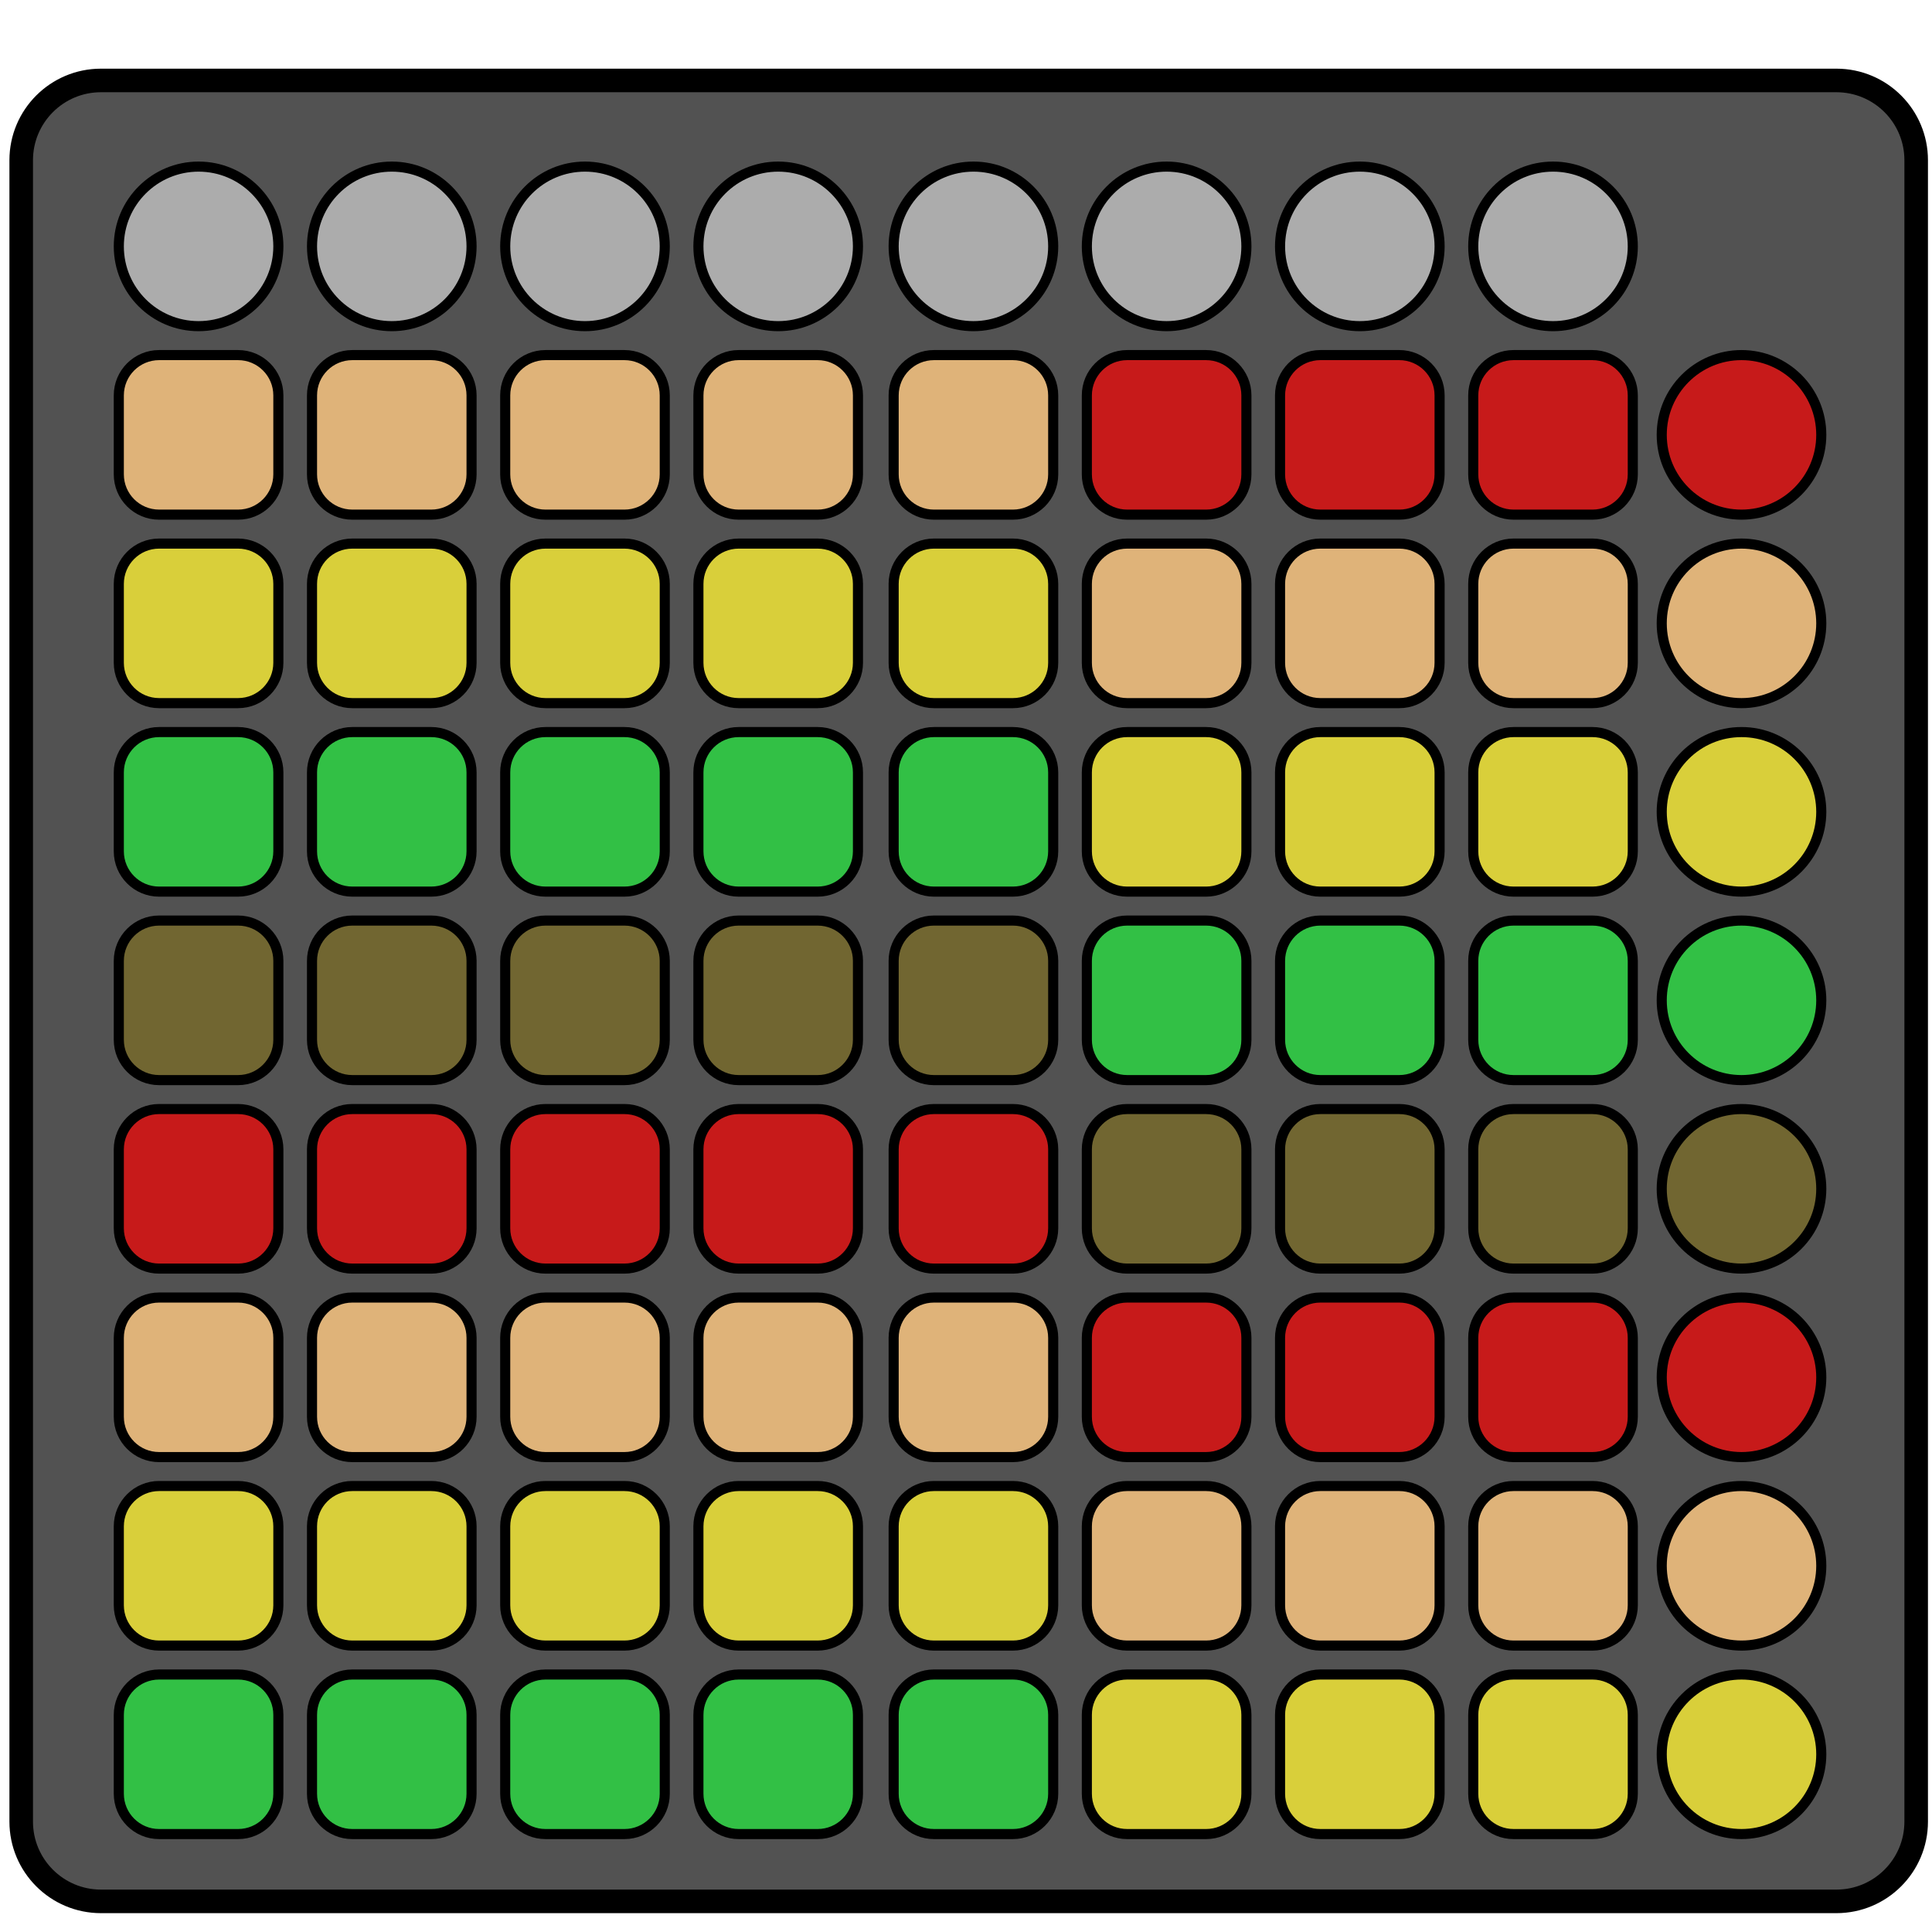
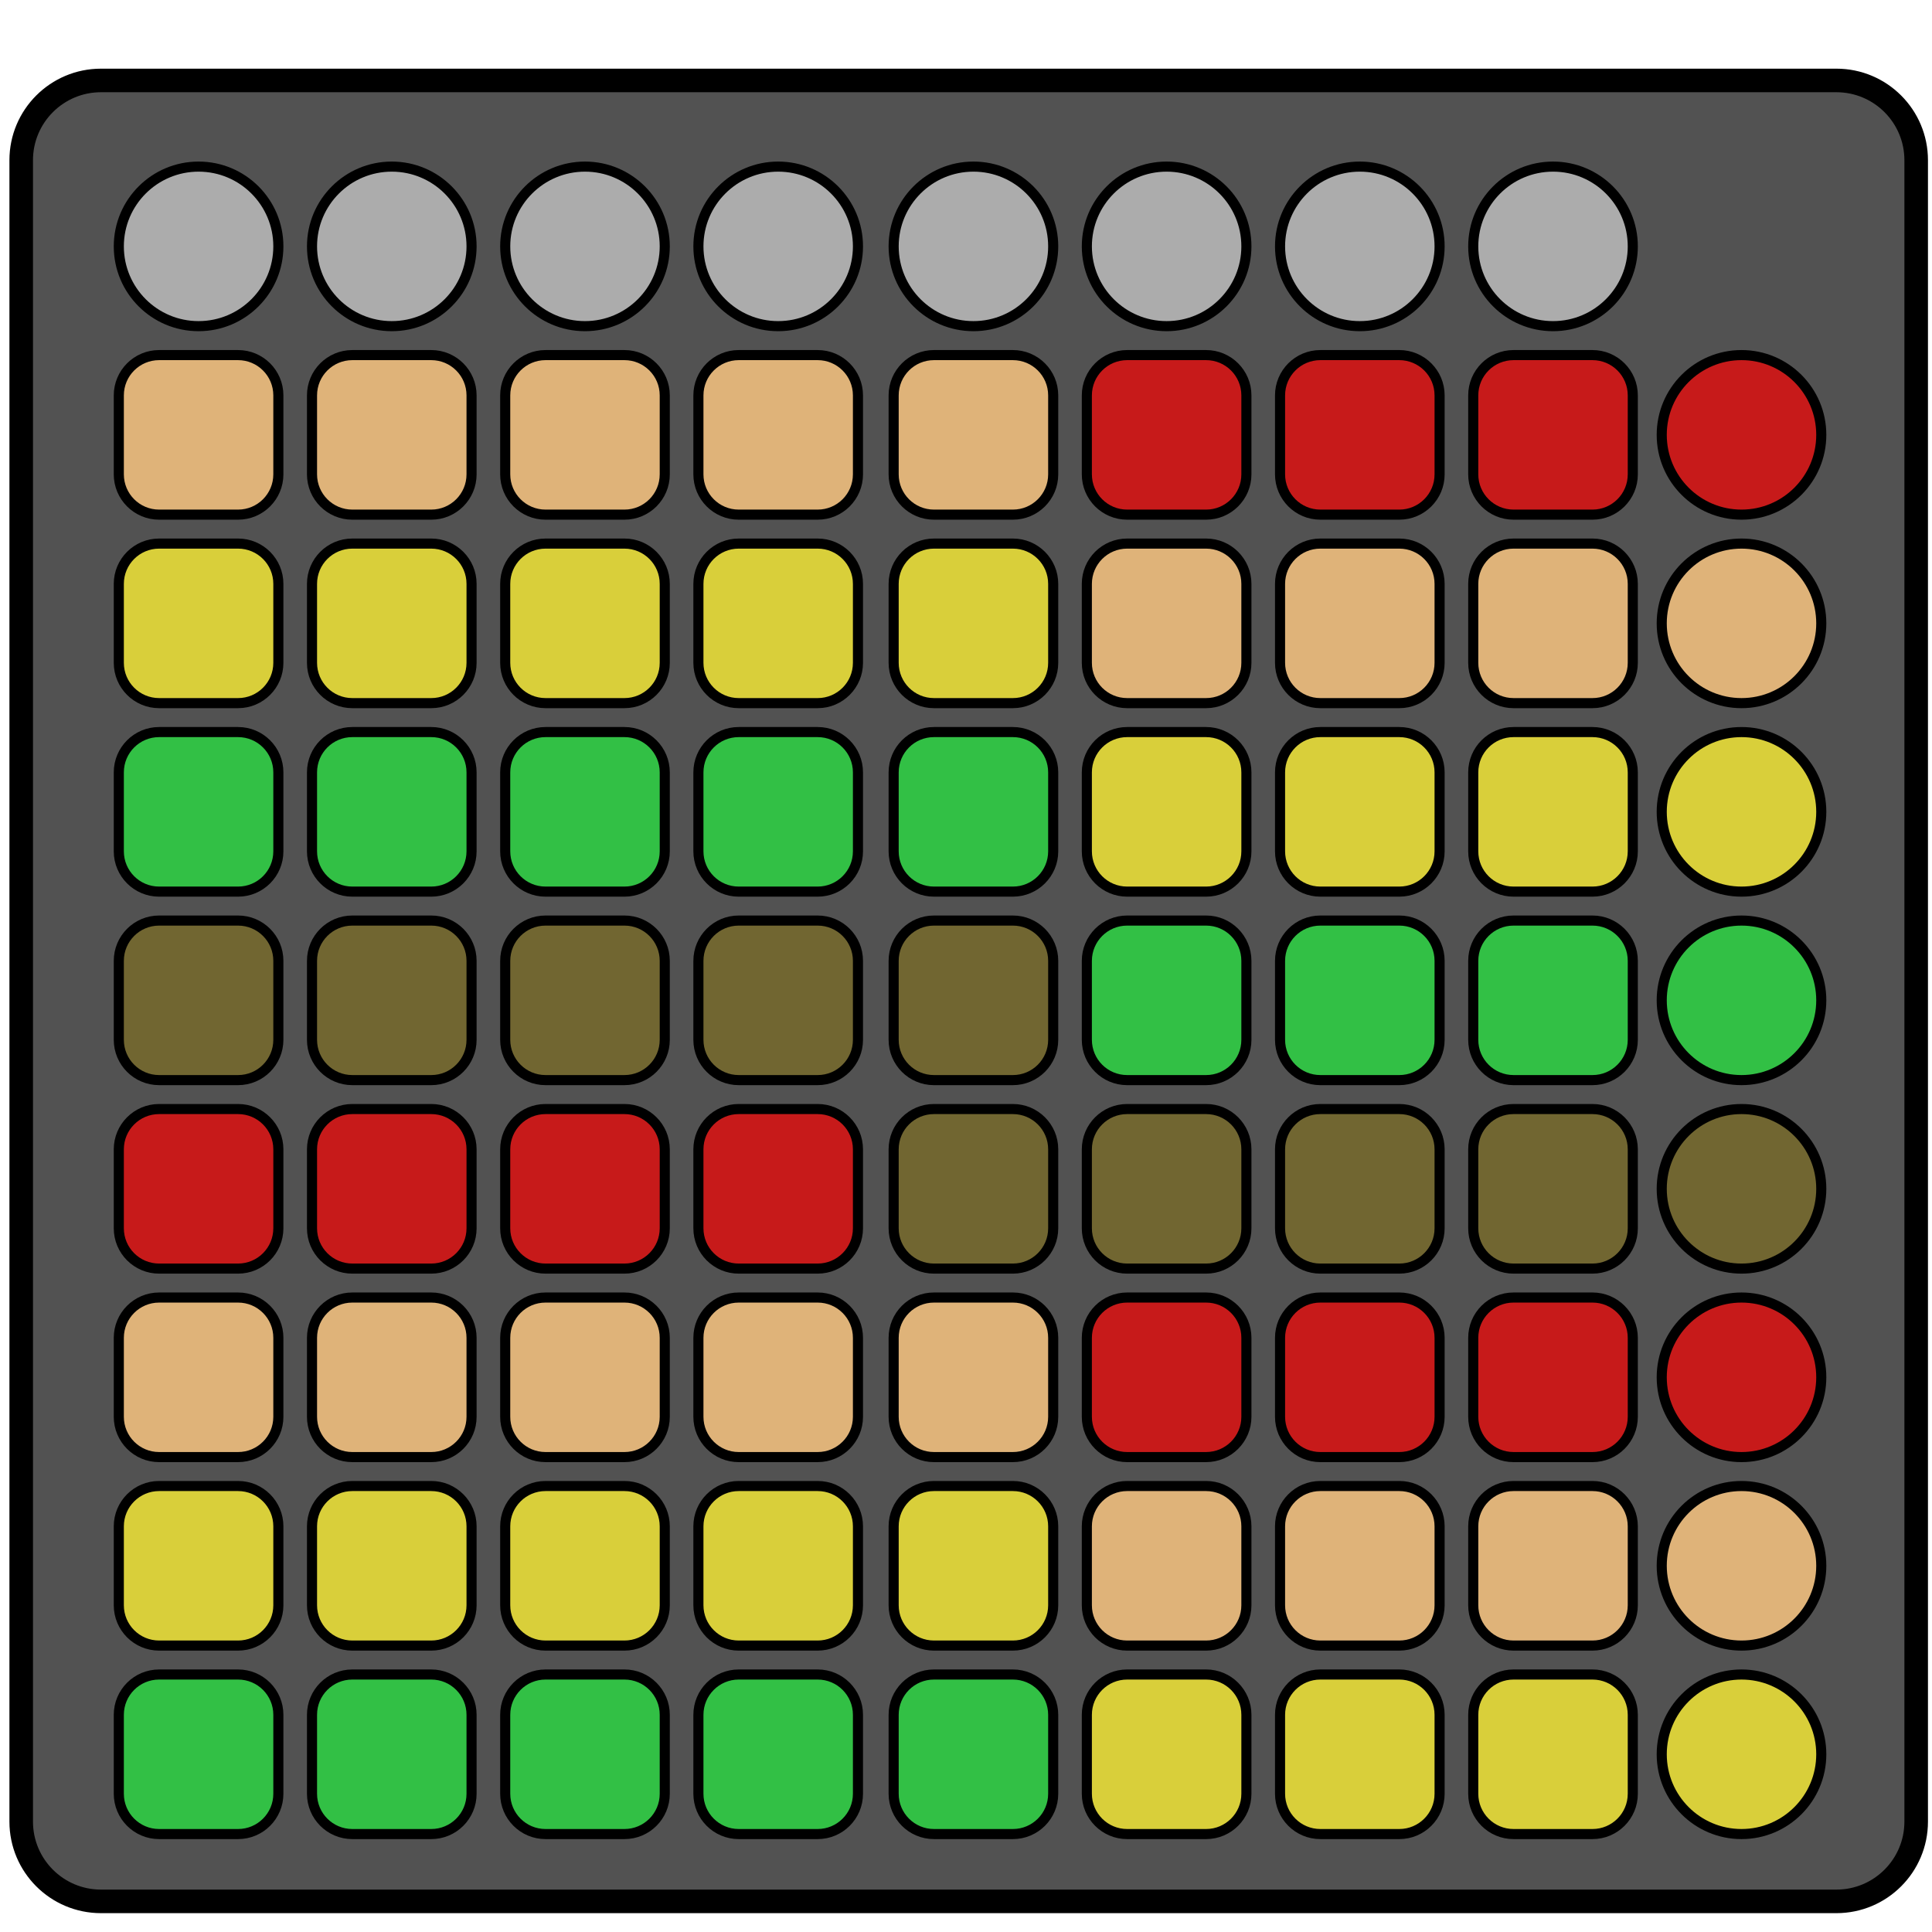
<svg xmlns="http://www.w3.org/2000/svg" width="410" height="410" viewBox="0 0 410 410" id="svg2" version="1.1">
  <defs id="defs4" />
  <g id="layer1" transform="translate(0,-642.3622)">
    <g id="g4336" transform="translate(-88.21428,623.2143)" />
    <g id="g4635" transform="translate(534,-10)">
      <g id="g4746">
        <rect ry="16.93" y="669.434" x="-529.5" height="386.429" width="402.143" id="rect4334" style="opacity:1;fill:#525252;fill-opacity:1;fill-rule:evenodd;stroke:#000000;stroke-width:5;stroke-linecap:round;stroke-linejoin:round;stroke-miterlimit:10;stroke-dasharray:none;stroke-dashoffset:0;stroke-opacity:1" />
        <rect ry="8.554" y="767.718" x="-508.787" height="33.859" width="33.859" id="rect4138" style="opacity:1;fill:#d9cf3a;fill-opacity:1;fill-rule:evenodd;stroke:#000000;stroke-width:2.141;stroke-linecap:round;stroke-linejoin:round;stroke-miterlimit:10;stroke-dasharray:none;stroke-dashoffset:0;stroke-opacity:1" />
        <rect style="opacity:1;fill:#d9cf3a;fill-opacity:1;fill-rule:evenodd;stroke:#000000;stroke-width:2.141;stroke-linecap:round;stroke-linejoin:round;stroke-miterlimit:10;stroke-dasharray:none;stroke-dashoffset:0;stroke-opacity:1" id="rect4140" width="33.859" height="33.859" x="-467.787" y="767.718" ry="8.554" />
        <rect style="opacity:1;fill:#d9cf3a;fill-opacity:1;fill-rule:evenodd;stroke:#000000;stroke-width:2.141;stroke-linecap:round;stroke-linejoin:round;stroke-miterlimit:10;stroke-dasharray:none;stroke-dashoffset:0;stroke-opacity:1" id="rect4142" width="33.859" height="33.859" x="-426.787" y="767.718" ry="8.554" />
        <rect ry="8.554" y="767.718" x="-385.787" height="33.859" width="33.859" id="rect4144" style="opacity:1;fill:#d9cf3a;fill-opacity:1;fill-rule:evenodd;stroke:#000000;stroke-width:2.141;stroke-linecap:round;stroke-linejoin:round;stroke-miterlimit:10;stroke-dasharray:none;stroke-dashoffset:0;stroke-opacity:1" />
        <rect style="opacity:1;fill:#d9cf3a;fill-opacity:1;fill-rule:evenodd;stroke:#000000;stroke-width:2.141;stroke-linecap:round;stroke-linejoin:round;stroke-miterlimit:10;stroke-dasharray:none;stroke-dashoffset:0;stroke-opacity:1" id="rect4166" width="33.859" height="33.859" x="-344.354" y="767.718" ry="8.554" />
        <rect ry="8.554" y="767.718" x="-303.355" height="33.859" width="33.859" id="rect4168" style="opacity:1;fill:#dfb379;fill-opacity:1;fill-rule:evenodd;stroke:#000000;stroke-width:2.141;stroke-linecap:round;stroke-linejoin:round;stroke-miterlimit:10;stroke-dasharray:none;stroke-dashoffset:0;stroke-opacity:1" />
        <rect ry="8.554" y="767.718" x="-262.355" height="33.859" width="33.859" id="rect4170" style="opacity:1;fill:#dfb379;fill-opacity:1;fill-rule:evenodd;stroke:#000000;stroke-width:2.141;stroke-linecap:round;stroke-linejoin:round;stroke-miterlimit:10;stroke-dasharray:none;stroke-dashoffset:0;stroke-opacity:1" />
        <rect style="opacity:1;fill:#dfb379;fill-opacity:1;fill-rule:evenodd;stroke:#000000;stroke-width:2.141;stroke-linecap:round;stroke-linejoin:round;stroke-miterlimit:10;stroke-dasharray:none;stroke-dashoffset:0;stroke-opacity:1" id="rect4172" width="33.859" height="33.859" x="-221.355" y="767.718" ry="8.554" />
        <rect style="opacity:1;fill:#dfb379;fill-opacity:1;fill-rule:evenodd;stroke:#000000;stroke-width:2.141;stroke-linecap:round;stroke-linejoin:round;stroke-miterlimit:10;stroke-dasharray:none;stroke-dashoffset:0;stroke-opacity:1" id="rect4190" width="33.859" height="33.859" x="-508.787" y="727.718" ry="8.554" />
        <rect ry="8.554" y="727.718" x="-467.787" height="33.859" width="33.859" id="rect4192" style="opacity:1;fill:#dfb379;fill-opacity:1;fill-rule:evenodd;stroke:#000000;stroke-width:2.141;stroke-linecap:round;stroke-linejoin:round;stroke-miterlimit:10;stroke-dasharray:none;stroke-dashoffset:0;stroke-opacity:1" />
        <rect ry="8.554" y="727.718" x="-426.787" height="33.859" width="33.859" id="rect4194" style="opacity:1;fill:#dfb379;fill-opacity:1;fill-rule:evenodd;stroke:#000000;stroke-width:2.141;stroke-linecap:round;stroke-linejoin:round;stroke-miterlimit:10;stroke-dasharray:none;stroke-dashoffset:0;stroke-opacity:1" />
        <rect style="opacity:1;fill:#dfb379;fill-opacity:1;fill-rule:evenodd;stroke:#000000;stroke-width:2.141;stroke-linecap:round;stroke-linejoin:round;stroke-miterlimit:10;stroke-dasharray:none;stroke-dashoffset:0;stroke-opacity:1" id="rect4196" width="33.859" height="33.859" x="-385.787" y="727.718" ry="8.554" />
        <rect ry="8.554" y="727.718" x="-344.354" height="33.859" width="33.859" id="rect4198" style="opacity:1;fill:#dfb379;fill-opacity:1;fill-rule:evenodd;stroke:#000000;stroke-width:2.141;stroke-linecap:round;stroke-linejoin:round;stroke-miterlimit:10;stroke-dasharray:none;stroke-dashoffset:0;stroke-opacity:1" />
        <rect style="opacity:1;fill:#c71a1a;fill-opacity:1;fill-rule:evenodd;stroke:#000000;stroke-width:2.141;stroke-linecap:round;stroke-linejoin:round;stroke-miterlimit:10;stroke-dasharray:none;stroke-dashoffset:0;stroke-opacity:1" id="rect4200" width="33.859" height="33.859" x="-303.355" y="727.718" ry="8.554" />
        <rect style="opacity:1;fill:#c71a1a;fill-opacity:1;fill-rule:evenodd;stroke:#000000;stroke-width:2.141;stroke-linecap:round;stroke-linejoin:round;stroke-miterlimit:10;stroke-dasharray:none;stroke-dashoffset:0;stroke-opacity:1" id="rect4202" width="33.859" height="33.859" x="-262.355" y="727.718" ry="8.554" />
        <rect ry="8.554" y="727.718" x="-221.355" height="33.859" width="33.859" id="rect4204" style="opacity:1;fill:#c71a1a;fill-opacity:1;fill-rule:evenodd;stroke:#000000;stroke-width:2.141;stroke-linecap:round;stroke-linejoin:round;stroke-miterlimit:10;stroke-dasharray:none;stroke-dashoffset:0;stroke-opacity:1" />
        <rect style="opacity:1;fill:#716631;fill-opacity:1;fill-rule:evenodd;stroke:#000000;stroke-width:2.141;stroke-linecap:round;stroke-linejoin:round;stroke-miterlimit:10;stroke-dasharray:none;stroke-dashoffset:0;stroke-opacity:1" id="rect4206" width="33.859" height="33.859" x="-508.787" y="847.718" ry="8.554" />
        <rect ry="8.554" y="847.718" x="-467.787" height="33.859" width="33.859" id="rect4208" style="opacity:1;fill:#716631;fill-opacity:1;fill-rule:evenodd;stroke:#000000;stroke-width:2.141;stroke-linecap:round;stroke-linejoin:round;stroke-miterlimit:10;stroke-dasharray:none;stroke-dashoffset:0;stroke-opacity:1" />
        <rect ry="8.554" y="847.718" x="-426.787" height="33.859" width="33.859" id="rect4210" style="opacity:1;fill:#716631;fill-opacity:1;fill-rule:evenodd;stroke:#000000;stroke-width:2.141;stroke-linecap:round;stroke-linejoin:round;stroke-miterlimit:10;stroke-dasharray:none;stroke-dashoffset:0;stroke-opacity:1" />
        <rect style="opacity:1;fill:#716631;fill-opacity:1;fill-rule:evenodd;stroke:#000000;stroke-width:2.141;stroke-linecap:round;stroke-linejoin:round;stroke-miterlimit:10;stroke-dasharray:none;stroke-dashoffset:0;stroke-opacity:1" id="rect4212" width="33.859" height="33.859" x="-385.787" y="847.718" ry="8.554" />
        <rect ry="8.554" y="847.718" x="-344.354" height="33.859" width="33.859" id="rect4214" style="opacity:1;fill:#716631;fill-opacity:1;fill-rule:evenodd;stroke:#000000;stroke-width:2.141;stroke-linecap:round;stroke-linejoin:round;stroke-miterlimit:10;stroke-dasharray:none;stroke-dashoffset:0;stroke-opacity:1" />
        <rect style="opacity:1;fill:#32c045;fill-opacity:1;fill-rule:evenodd;stroke:#000000;stroke-width:2.141;stroke-linecap:round;stroke-linejoin:round;stroke-miterlimit:10;stroke-dasharray:none;stroke-dashoffset:0;stroke-opacity:1" id="rect4216" width="33.859" height="33.859" x="-303.355" y="847.718" ry="8.554" />
        <rect style="opacity:1;fill:#32c045;fill-opacity:1;fill-rule:evenodd;stroke:#000000;stroke-width:2.141;stroke-linecap:round;stroke-linejoin:round;stroke-miterlimit:10;stroke-dasharray:none;stroke-dashoffset:0;stroke-opacity:1" id="rect4218" width="33.859" height="33.859" x="-262.355" y="847.718" ry="8.554" />
        <rect ry="8.554" y="847.718" x="-221.355" height="33.859" width="33.859" id="rect4220" style="opacity:1;fill:#32c045;fill-opacity:1;fill-rule:evenodd;stroke:#000000;stroke-width:2.141;stroke-linecap:round;stroke-linejoin:round;stroke-miterlimit:10;stroke-dasharray:none;stroke-dashoffset:0;stroke-opacity:1" />
        <rect ry="8.554" y="807.718" x="-508.787" height="33.859" width="33.859" id="rect4222" style="opacity:1;fill:#32c045;fill-opacity:1;fill-rule:evenodd;stroke:#000000;stroke-width:2.141;stroke-linecap:round;stroke-linejoin:round;stroke-miterlimit:10;stroke-dasharray:none;stroke-dashoffset:0;stroke-opacity:1" />
        <rect style="opacity:1;fill:#32c045;fill-opacity:1;fill-rule:evenodd;stroke:#000000;stroke-width:2.141;stroke-linecap:round;stroke-linejoin:round;stroke-miterlimit:10;stroke-dasharray:none;stroke-dashoffset:0;stroke-opacity:1" id="rect4224" width="33.859" height="33.859" x="-467.787" y="807.718" ry="8.554" />
        <rect style="opacity:1;fill:#32c045;fill-opacity:1;fill-rule:evenodd;stroke:#000000;stroke-width:2.141;stroke-linecap:round;stroke-linejoin:round;stroke-miterlimit:10;stroke-dasharray:none;stroke-dashoffset:0;stroke-opacity:1" id="rect4226" width="33.859" height="33.859" x="-426.787" y="807.718" ry="8.554" />
        <rect ry="8.554" y="807.718" x="-385.787" height="33.859" width="33.859" id="rect4228" style="opacity:1;fill:#32c045;fill-opacity:1;fill-rule:evenodd;stroke:#000000;stroke-width:2.141;stroke-linecap:round;stroke-linejoin:round;stroke-miterlimit:10;stroke-dasharray:none;stroke-dashoffset:0;stroke-opacity:1" />
        <rect style="opacity:1;fill:#32c045;fill-opacity:1;fill-rule:evenodd;stroke:#000000;stroke-width:2.141;stroke-linecap:round;stroke-linejoin:round;stroke-miterlimit:10;stroke-dasharray:none;stroke-dashoffset:0;stroke-opacity:1" id="rect4230" width="33.859" height="33.859" x="-344.354" y="807.718" ry="8.554" />
        <rect ry="8.554" y="807.718" x="-303.355" height="33.859" width="33.859" id="rect4232" style="opacity:1;fill:#d9cf3a;fill-opacity:1;fill-rule:evenodd;stroke:#000000;stroke-width:2.141;stroke-linecap:round;stroke-linejoin:round;stroke-miterlimit:10;stroke-dasharray:none;stroke-dashoffset:0;stroke-opacity:1" />
        <rect ry="8.554" y="807.718" x="-262.355" height="33.859" width="33.859" id="rect4234" style="opacity:1;fill:#d9cf3a;fill-opacity:1;fill-rule:evenodd;stroke:#000000;stroke-width:2.141;stroke-linecap:round;stroke-linejoin:round;stroke-miterlimit:10;stroke-dasharray:none;stroke-dashoffset:0;stroke-opacity:1" />
        <rect style="opacity:1;fill:#d9cf3a;fill-opacity:1;fill-rule:evenodd;stroke:#000000;stroke-width:2.141;stroke-linecap:round;stroke-linejoin:round;stroke-miterlimit:10;stroke-dasharray:none;stroke-dashoffset:0;stroke-opacity:1" id="rect4236" width="33.859" height="33.859" x="-221.355" y="807.718" ry="8.554" />
        <rect style="opacity:1;fill:#dfb379;fill-opacity:1;fill-rule:evenodd;stroke:#000000;stroke-width:2.141;stroke-linecap:round;stroke-linejoin:round;stroke-miterlimit:10;stroke-dasharray:none;stroke-dashoffset:0;stroke-opacity:1" id="rect4238" width="33.859" height="33.859" x="-508.787" y="927.718" ry="8.554" />
        <rect ry="8.554" y="927.718" x="-467.787" height="33.859" width="33.859" id="rect4240" style="opacity:1;fill:#dfb379;fill-opacity:1;fill-rule:evenodd;stroke:#000000;stroke-width:2.141;stroke-linecap:round;stroke-linejoin:round;stroke-miterlimit:10;stroke-dasharray:none;stroke-dashoffset:0;stroke-opacity:1" />
        <rect ry="8.554" y="927.718" x="-426.787" height="33.859" width="33.859" id="rect4242" style="opacity:1;fill:#dfb379;fill-opacity:1;fill-rule:evenodd;stroke:#000000;stroke-width:2.141;stroke-linecap:round;stroke-linejoin:round;stroke-miterlimit:10;stroke-dasharray:none;stroke-dashoffset:0;stroke-opacity:1" />
        <rect style="opacity:1;fill:#dfb379;fill-opacity:1;fill-rule:evenodd;stroke:#000000;stroke-width:2.141;stroke-linecap:round;stroke-linejoin:round;stroke-miterlimit:10;stroke-dasharray:none;stroke-dashoffset:0;stroke-opacity:1" id="rect4244" width="33.859" height="33.859" x="-385.787" y="927.718" ry="8.554" />
        <rect ry="8.554" y="927.718" x="-344.354" height="33.859" width="33.859" id="rect4246" style="opacity:1;fill:#dfb379;fill-opacity:1;fill-rule:evenodd;stroke:#000000;stroke-width:2.141;stroke-linecap:round;stroke-linejoin:round;stroke-miterlimit:10;stroke-dasharray:none;stroke-dashoffset:0;stroke-opacity:1" />
        <rect style="opacity:1;fill:#c71a1a;fill-opacity:1;fill-rule:evenodd;stroke:#000000;stroke-width:2.141;stroke-linecap:round;stroke-linejoin:round;stroke-miterlimit:10;stroke-dasharray:none;stroke-dashoffset:0;stroke-opacity:1" id="rect4248" width="33.859" height="33.859" x="-303.355" y="927.718" ry="8.554" />
        <rect style="opacity:1;fill:#c71a1a;fill-opacity:1;fill-rule:evenodd;stroke:#000000;stroke-width:2.141;stroke-linecap:round;stroke-linejoin:round;stroke-miterlimit:10;stroke-dasharray:none;stroke-dashoffset:0;stroke-opacity:1" id="rect4250" width="33.859" height="33.859" x="-262.355" y="927.718" ry="8.554" />
        <rect ry="8.554" y="927.718" x="-221.355" height="33.859" width="33.859" id="rect4252" style="opacity:1;fill:#c71a1a;fill-opacity:1;fill-rule:evenodd;stroke:#000000;stroke-width:2.141;stroke-linecap:round;stroke-linejoin:round;stroke-miterlimit:10;stroke-dasharray:none;stroke-dashoffset:0;stroke-opacity:1" />
        <rect ry="8.554" y="887.718" x="-508.787" height="33.859" width="33.859" id="rect4254" style="opacity:1;fill:#c71a1a;fill-opacity:1;fill-rule:evenodd;stroke:#000000;stroke-width:2.141;stroke-linecap:round;stroke-linejoin:round;stroke-miterlimit:10;stroke-dasharray:none;stroke-dashoffset:0;stroke-opacity:1" />
        <rect style="opacity:1;fill:#c71a1a;fill-opacity:1;fill-rule:evenodd;stroke:#000000;stroke-width:2.141;stroke-linecap:round;stroke-linejoin:round;stroke-miterlimit:10;stroke-dasharray:none;stroke-dashoffset:0;stroke-opacity:1" id="rect4256" width="33.859" height="33.859" x="-467.787" y="887.718" ry="8.554" />
        <rect style="opacity:1;fill:#c71a1a;fill-opacity:1;fill-rule:evenodd;stroke:#000000;stroke-width:2.141;stroke-linecap:round;stroke-linejoin:round;stroke-miterlimit:10;stroke-dasharray:none;stroke-dashoffset:0;stroke-opacity:1" id="rect4258" width="33.859" height="33.859" x="-426.787" y="887.718" ry="8.554" />
        <rect ry="8.554" y="887.718" x="-385.787" height="33.859" width="33.859" id="rect4260" style="opacity:1;fill:#c71a1a;fill-opacity:1;fill-rule:evenodd;stroke:#000000;stroke-width:2.141;stroke-linecap:round;stroke-linejoin:round;stroke-miterlimit:10;stroke-dasharray:none;stroke-dashoffset:0;stroke-opacity:1" />
-         <rect style="opacity:1;fill:#c71a1a;fill-opacity:1;fill-rule:evenodd;stroke:#000000;stroke-width:2.141;stroke-linecap:round;stroke-linejoin:round;stroke-miterlimit:10;stroke-dasharray:none;stroke-dashoffset:0;stroke-opacity:1" id="rect4262" width="33.859" height="33.859" x="-344.354" y="887.718" ry="8.554" />
+         <rect style="opacity:1;fill:#716631;fill-opacity:1;fill-rule:evenodd;stroke:#000000;stroke-width:2.141;stroke-linecap:round;stroke-linejoin:round;stroke-miterlimit:10;stroke-dasharray:none;stroke-dashoffset:0;stroke-opacity:1" id="rect4262" width="33.859" height="33.859" x="-344.354" y="887.718" ry="8.554" />
        <rect ry="8.554" y="887.718" x="-303.355" height="33.859" width="33.859" id="rect4264" style="opacity:1;fill:#716631;fill-opacity:1;fill-rule:evenodd;stroke:#000000;stroke-width:2.141;stroke-linecap:round;stroke-linejoin:round;stroke-miterlimit:10;stroke-dasharray:none;stroke-dashoffset:0;stroke-opacity:1" />
        <rect ry="8.554" y="887.718" x="-262.355" height="33.859" width="33.859" id="rect4266" style="opacity:1;fill:#716631;fill-opacity:1;fill-rule:evenodd;stroke:#000000;stroke-width:2.141;stroke-linecap:round;stroke-linejoin:round;stroke-miterlimit:10;stroke-dasharray:none;stroke-dashoffset:0;stroke-opacity:1" />
        <rect style="opacity:1;fill:#716631;fill-opacity:1;fill-rule:evenodd;stroke:#000000;stroke-width:2.141;stroke-linecap:round;stroke-linejoin:round;stroke-miterlimit:10;stroke-dasharray:none;stroke-dashoffset:0;stroke-opacity:1" id="rect4268" width="33.859" height="33.859" x="-221.355" y="887.718" ry="8.554" />
        <rect ry="8.554" y="1007.718" x="-508.787" height="33.859" width="33.859" id="rect4270" style="opacity:1;fill:#32c045;fill-opacity:1;fill-rule:evenodd;stroke:#000000;stroke-width:2.141;stroke-linecap:round;stroke-linejoin:round;stroke-miterlimit:10;stroke-dasharray:none;stroke-dashoffset:0;stroke-opacity:1" />
        <rect style="opacity:1;fill:#32c045;fill-opacity:1;fill-rule:evenodd;stroke:#000000;stroke-width:2.141;stroke-linecap:round;stroke-linejoin:round;stroke-miterlimit:10;stroke-dasharray:none;stroke-dashoffset:0;stroke-opacity:1" id="rect4272" width="33.859" height="33.859" x="-467.787" y="1007.718" ry="8.554" />
        <rect style="opacity:1;fill:#32c045;fill-opacity:1;fill-rule:evenodd;stroke:#000000;stroke-width:2.141;stroke-linecap:round;stroke-linejoin:round;stroke-miterlimit:10;stroke-dasharray:none;stroke-dashoffset:0;stroke-opacity:1" id="rect4274" width="33.859" height="33.859" x="-426.787" y="1007.718" ry="8.554" />
        <rect ry="8.554" y="1007.718" x="-385.787" height="33.859" width="33.859" id="rect4276" style="opacity:1;fill:#32c045;fill-opacity:1;fill-rule:evenodd;stroke:#000000;stroke-width:2.141;stroke-linecap:round;stroke-linejoin:round;stroke-miterlimit:10;stroke-dasharray:none;stroke-dashoffset:0;stroke-opacity:1" />
        <rect style="opacity:1;fill:#32c045;fill-opacity:1;fill-rule:evenodd;stroke:#000000;stroke-width:2.141;stroke-linecap:round;stroke-linejoin:round;stroke-miterlimit:10;stroke-dasharray:none;stroke-dashoffset:0;stroke-opacity:1" id="rect4278" width="33.859" height="33.859" x="-344.354" y="1007.718" ry="8.554" />
        <rect ry="8.554" y="1007.718" x="-303.355" height="33.859" width="33.859" id="rect4280" style="opacity:1;fill:#d9cf3a;fill-opacity:1;fill-rule:evenodd;stroke:#000000;stroke-width:2.141;stroke-linecap:round;stroke-linejoin:round;stroke-miterlimit:10;stroke-dasharray:none;stroke-dashoffset:0;stroke-opacity:1" />
        <rect ry="8.554" y="1007.718" x="-262.355" height="33.859" width="33.859" id="rect4282" style="opacity:1;fill:#d9cf3a;fill-opacity:1;fill-rule:evenodd;stroke:#000000;stroke-width:2.141;stroke-linecap:round;stroke-linejoin:round;stroke-miterlimit:10;stroke-dasharray:none;stroke-dashoffset:0;stroke-opacity:1" />
        <rect style="opacity:1;fill:#d9cf3a;fill-opacity:1;fill-rule:evenodd;stroke:#000000;stroke-width:2.141;stroke-linecap:round;stroke-linejoin:round;stroke-miterlimit:10;stroke-dasharray:none;stroke-dashoffset:0;stroke-opacity:1" id="rect4284" width="33.859" height="33.859" x="-221.355" y="1007.718" ry="8.554" />
        <rect style="opacity:1;fill:#d9cf3a;fill-opacity:1;fill-rule:evenodd;stroke:#000000;stroke-width:2.141;stroke-linecap:round;stroke-linejoin:round;stroke-miterlimit:10;stroke-dasharray:none;stroke-dashoffset:0;stroke-opacity:1" id="rect4286" width="33.859" height="33.859" x="-508.787" y="967.718" ry="8.554" />
        <rect ry="8.554" y="967.718" x="-467.787" height="33.859" width="33.859" id="rect4288" style="opacity:1;fill:#d9cf3a;fill-opacity:1;fill-rule:evenodd;stroke:#000000;stroke-width:2.141;stroke-linecap:round;stroke-linejoin:round;stroke-miterlimit:10;stroke-dasharray:none;stroke-dashoffset:0;stroke-opacity:1" />
        <rect ry="8.554" y="967.718" x="-426.787" height="33.859" width="33.859" id="rect4290" style="opacity:1;fill:#d9cf3a;fill-opacity:1;fill-rule:evenodd;stroke:#000000;stroke-width:2.141;stroke-linecap:round;stroke-linejoin:round;stroke-miterlimit:10;stroke-dasharray:none;stroke-dashoffset:0;stroke-opacity:1" />
        <rect style="opacity:1;fill:#d9cf3a;fill-opacity:1;fill-rule:evenodd;stroke:#000000;stroke-width:2.141;stroke-linecap:round;stroke-linejoin:round;stroke-miterlimit:10;stroke-dasharray:none;stroke-dashoffset:0;stroke-opacity:1" id="rect4292" width="33.859" height="33.859" x="-385.787" y="967.718" ry="8.554" />
        <rect ry="8.554" y="967.718" x="-344.354" height="33.859" width="33.859" id="rect4294" style="opacity:1;fill:#d9cf3a;fill-opacity:1;fill-rule:evenodd;stroke:#000000;stroke-width:2.141;stroke-linecap:round;stroke-linejoin:round;stroke-miterlimit:10;stroke-dasharray:none;stroke-dashoffset:0;stroke-opacity:1" />
        <rect style="opacity:1;fill:#dfb379;fill-opacity:1;fill-rule:evenodd;stroke:#000000;stroke-width:2.141;stroke-linecap:round;stroke-linejoin:round;stroke-miterlimit:10;stroke-dasharray:none;stroke-dashoffset:0;stroke-opacity:1" id="rect4296" width="33.859" height="33.859" x="-303.355" y="967.718" ry="8.554" />
        <rect style="opacity:1;fill:#dfb379;fill-opacity:1;fill-rule:evenodd;stroke:#000000;stroke-width:2.141;stroke-linecap:round;stroke-linejoin:round;stroke-miterlimit:10;stroke-dasharray:none;stroke-dashoffset:0;stroke-opacity:1" id="rect4298" width="33.859" height="33.859" x="-262.355" y="967.718" ry="8.554" />
        <rect ry="8.554" y="967.718" x="-221.355" height="33.859" width="33.859" id="rect4300" style="opacity:1;fill:#dfb379;fill-opacity:1;fill-rule:evenodd;stroke:#000000;stroke-width:2.141;stroke-linecap:round;stroke-linejoin:round;stroke-miterlimit:10;stroke-dasharray:none;stroke-dashoffset:0;stroke-opacity:1" />
        <rect rx="16.93" ry="16.93" y="767.718" x="-181.355" height="33.859" width="33.859" id="rect4302" style="opacity:1;fill:#dfb379;fill-opacity:1;fill-rule:evenodd;stroke:#000000;stroke-width:2.141;stroke-linecap:round;stroke-linejoin:round;stroke-miterlimit:10;stroke-dasharray:none;stroke-dashoffset:0;stroke-opacity:1" />
        <rect rx="16.93" style="opacity:1;fill:#c71a1a;fill-opacity:1;fill-rule:evenodd;stroke:#000000;stroke-width:2.141;stroke-linecap:round;stroke-linejoin:round;stroke-miterlimit:10;stroke-dasharray:none;stroke-dashoffset:0;stroke-opacity:1" id="rect4304" width="33.859" height="33.859" x="-181.355" y="727.718" ry="16.93" />
        <rect rx="16.93" style="opacity:1;fill:#32c045;fill-opacity:1;fill-rule:evenodd;stroke:#000000;stroke-width:2.141;stroke-linecap:round;stroke-linejoin:round;stroke-miterlimit:10;stroke-dasharray:none;stroke-dashoffset:0;stroke-opacity:1" id="rect4306" width="33.859" height="33.859" x="-181.355" y="847.718" ry="16.93" />
        <rect rx="16.93" ry="16.93" y="807.718" x="-181.355" height="33.859" width="33.859" id="rect4308" style="opacity:1;fill:#d9cf3a;fill-opacity:1;fill-rule:evenodd;stroke:#000000;stroke-width:2.141;stroke-linecap:round;stroke-linejoin:round;stroke-miterlimit:10;stroke-dasharray:none;stroke-dashoffset:0;stroke-opacity:1" />
        <rect rx="16.93" style="opacity:1;fill:#c71a1a;fill-opacity:1;fill-rule:evenodd;stroke:#000000;stroke-width:2.141;stroke-linecap:round;stroke-linejoin:round;stroke-miterlimit:10;stroke-dasharray:none;stroke-dashoffset:0;stroke-opacity:1" id="rect4310" width="33.859" height="33.859" x="-181.355" y="927.718" ry="16.93" />
        <rect rx="16.93" ry="16.93" y="887.718" x="-181.355" height="33.859" width="33.859" id="rect4312" style="opacity:1;fill:#716631;fill-opacity:1;fill-rule:evenodd;stroke:#000000;stroke-width:2.141;stroke-linecap:round;stroke-linejoin:round;stroke-miterlimit:10;stroke-dasharray:none;stroke-dashoffset:0;stroke-opacity:1" />
        <rect rx="16.93" ry="16.93" y="1007.718" x="-181.355" height="33.859" width="33.859" id="rect4314" style="opacity:1;fill:#d9cf3a;fill-opacity:1;fill-rule:evenodd;stroke:#000000;stroke-width:2.141;stroke-linecap:round;stroke-linejoin:round;stroke-miterlimit:10;stroke-dasharray:none;stroke-dashoffset:0;stroke-opacity:1" />
        <rect rx="16.93" style="opacity:1;fill:#dfb379;fill-opacity:1;fill-rule:evenodd;stroke:#000000;stroke-width:2.141;stroke-linecap:round;stroke-linejoin:round;stroke-miterlimit:10;stroke-dasharray:none;stroke-dashoffset:0;stroke-opacity:1" id="rect4316" width="33.859" height="33.859" x="-181.355" y="967.718" ry="16.93" />
        <rect rx="16.93" ry="16.93" y="687.718" x="-508.787" height="33.859" width="33.859" id="rect4318" style="opacity:1;fill:#acacac;fill-opacity:1;fill-rule:evenodd;stroke:#000000;stroke-width:2.141;stroke-linecap:round;stroke-linejoin:round;stroke-miterlimit:10;stroke-dasharray:none;stroke-dashoffset:0;stroke-opacity:1" />
        <rect rx="16.93" style="opacity:1;fill:#acacac;fill-opacity:1;fill-rule:evenodd;stroke:#000000;stroke-width:2.141;stroke-linecap:round;stroke-linejoin:round;stroke-miterlimit:10;stroke-dasharray:none;stroke-dashoffset:0;stroke-opacity:1" id="rect4320" width="33.859" height="33.859" x="-467.787" y="687.718" ry="16.93" />
        <rect rx="16.93" style="opacity:1;fill:#acacac;fill-opacity:1;fill-rule:evenodd;stroke:#000000;stroke-width:2.141;stroke-linecap:round;stroke-linejoin:round;stroke-miterlimit:10;stroke-dasharray:none;stroke-dashoffset:0;stroke-opacity:1" id="rect4322" width="33.859" height="33.859" x="-426.787" y="687.718" ry="16.93" />
        <rect rx="16.93" ry="16.93" y="687.718" x="-385.787" height="33.859" width="33.859" id="rect4324" style="opacity:1;fill:#acacac;fill-opacity:1;fill-rule:evenodd;stroke:#000000;stroke-width:2.141;stroke-linecap:round;stroke-linejoin:round;stroke-miterlimit:10;stroke-dasharray:none;stroke-dashoffset:0;stroke-opacity:1" />
        <rect style="opacity:1;fill:#acacac;fill-opacity:1;fill-rule:evenodd;stroke:#000000;stroke-width:2.141;stroke-linecap:round;stroke-linejoin:round;stroke-miterlimit:10;stroke-dasharray:none;stroke-dashoffset:0;stroke-opacity:1" id="rect4326" width="33.859" height="33.859" x="-344.354" y="687.718" ry="16.93" />
        <rect ry="16.93" y="687.718" x="-303.355" height="33.859" width="33.859" id="rect4328" style="opacity:1;fill:#acacac;fill-opacity:1;fill-rule:evenodd;stroke:#000000;stroke-width:2.141;stroke-linecap:round;stroke-linejoin:round;stroke-miterlimit:10;stroke-dasharray:none;stroke-dashoffset:0;stroke-opacity:1" />
        <rect ry="16.93" y="687.718" x="-262.355" height="33.859" width="33.859" id="rect4330" style="opacity:1;fill:#acacac;fill-opacity:1;fill-rule:evenodd;stroke:#000000;stroke-width:2.141;stroke-linecap:round;stroke-linejoin:round;stroke-miterlimit:10;stroke-dasharray:none;stroke-dashoffset:0;stroke-opacity:1" />
        <rect style="opacity:1;fill:#acacac;fill-opacity:1;fill-rule:evenodd;stroke:#000000;stroke-width:2.141;stroke-linecap:round;stroke-linejoin:round;stroke-miterlimit:10;stroke-dasharray:none;stroke-dashoffset:0;stroke-opacity:1" id="rect4332" width="33.859" height="33.859" x="-221.355" y="687.718" ry="16.93" />
      </g>
    </g>
  </g>
</svg>
